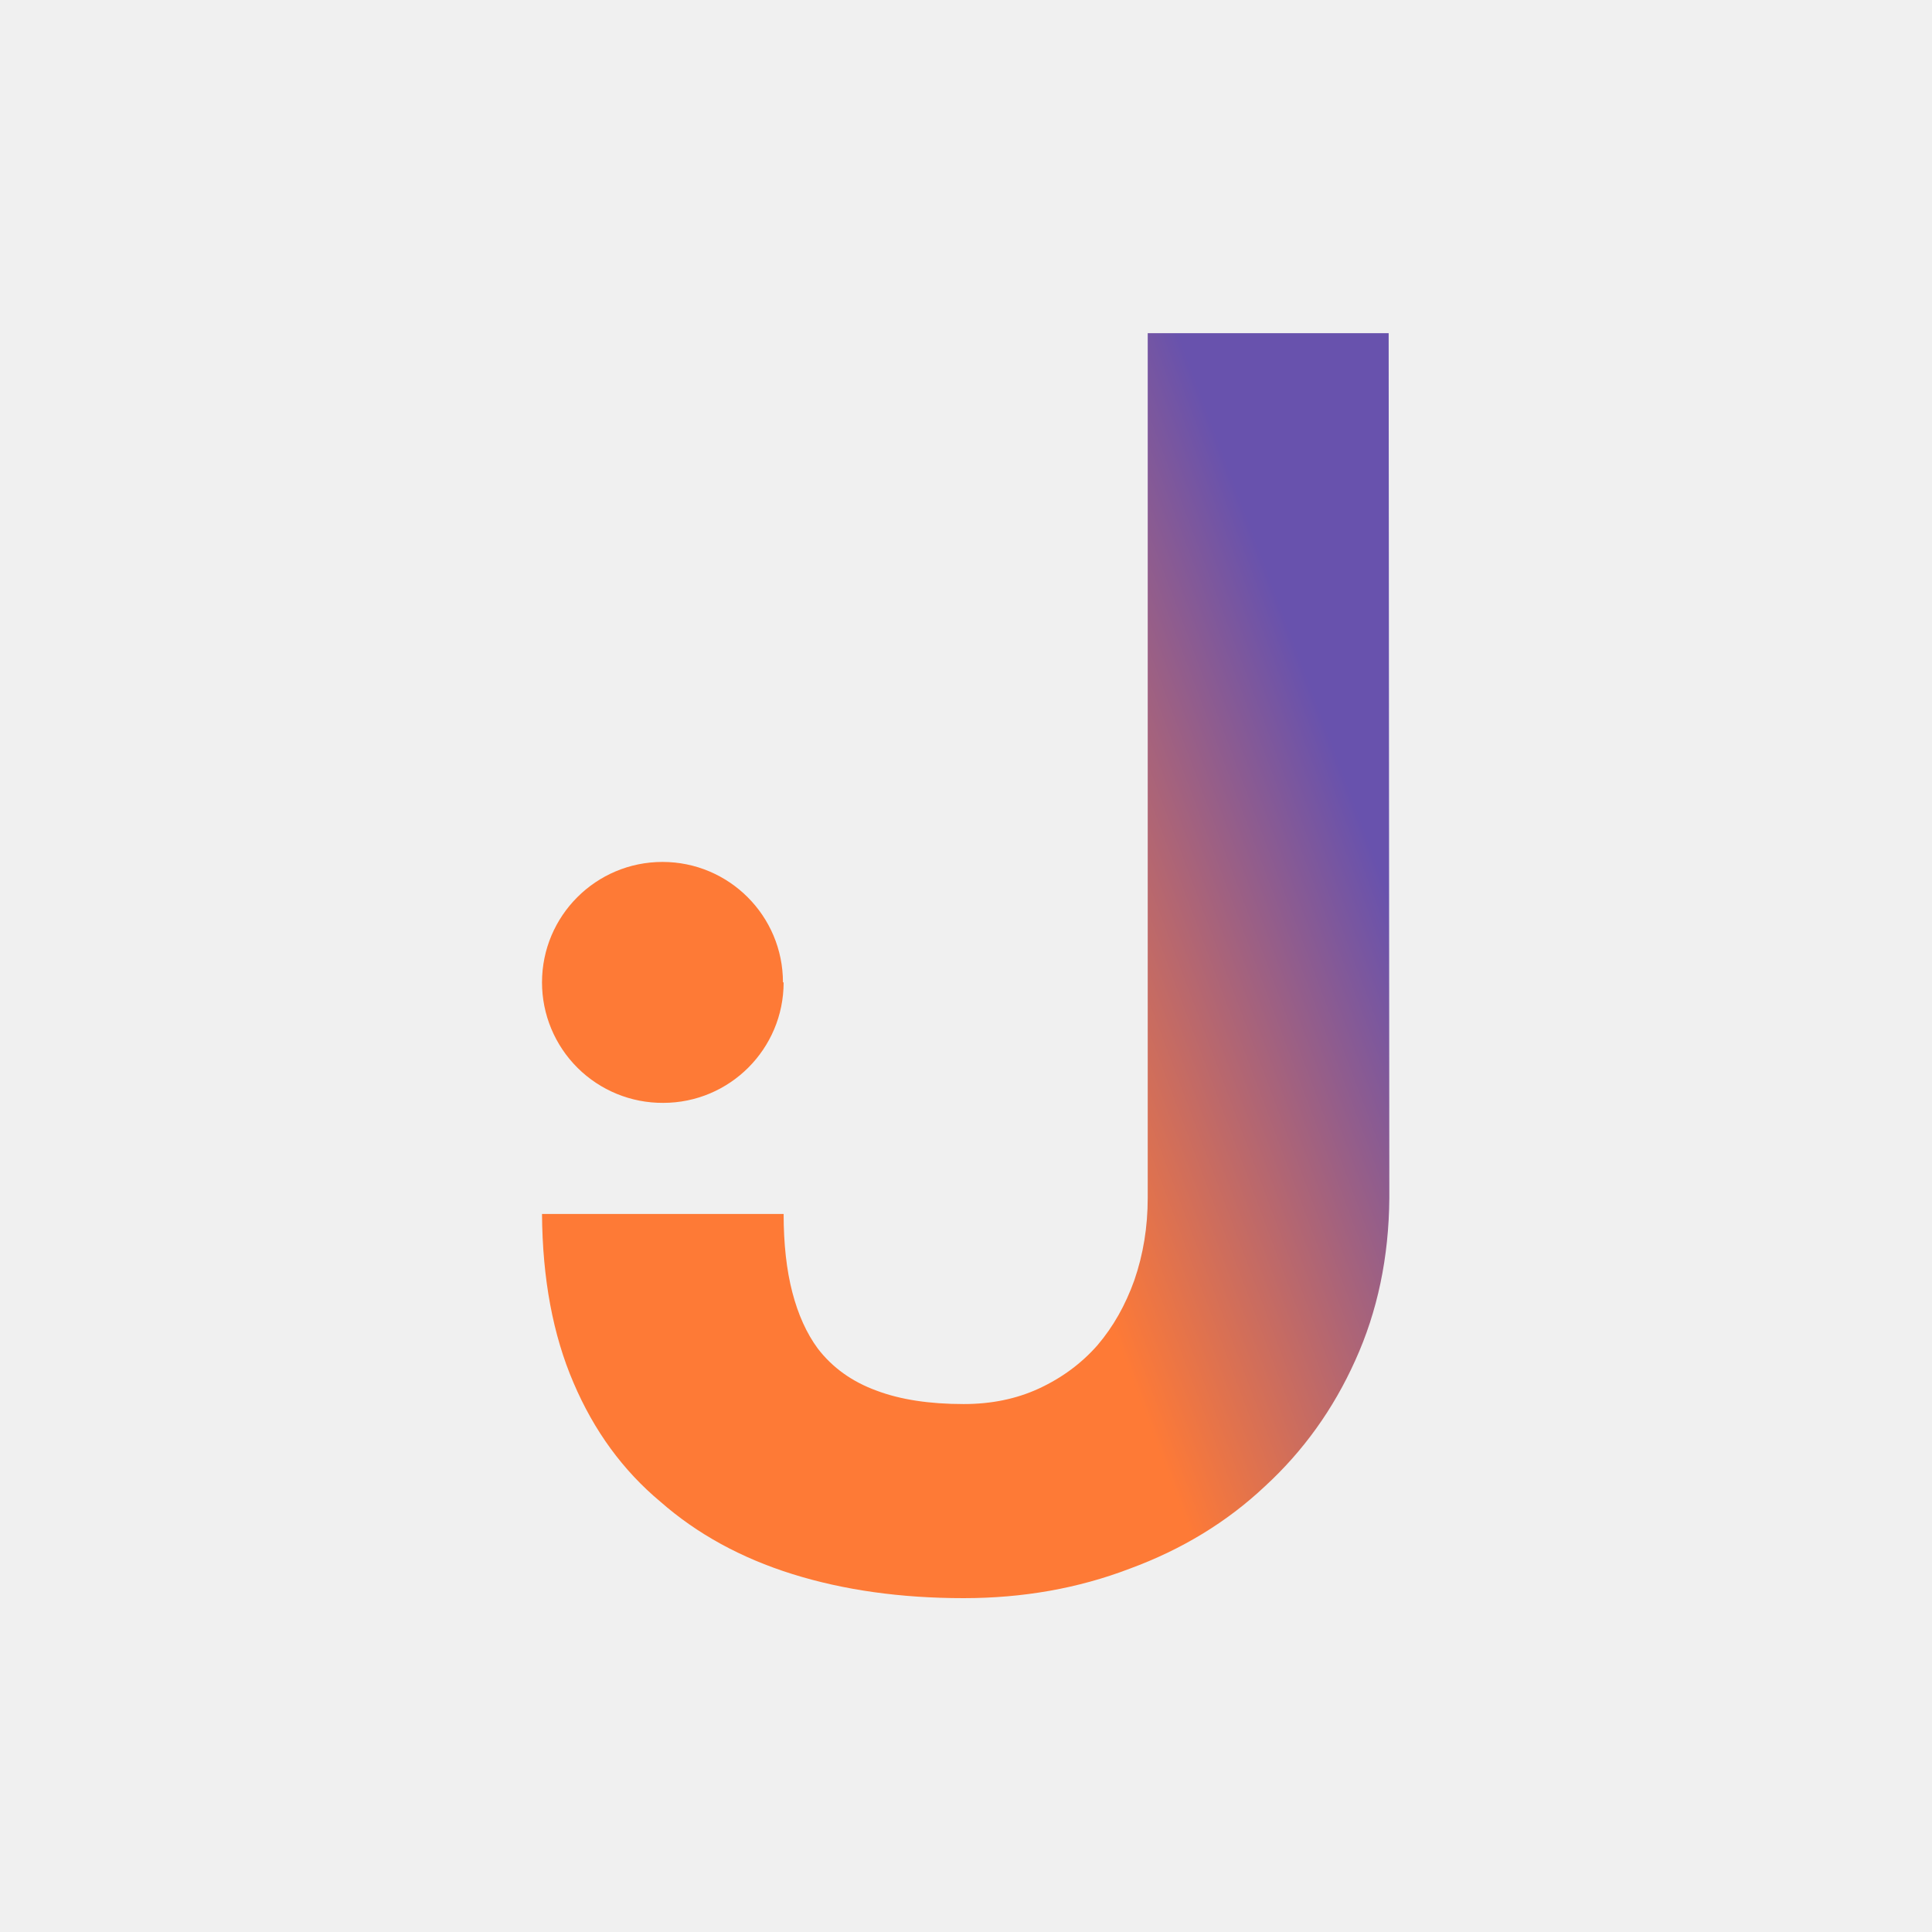
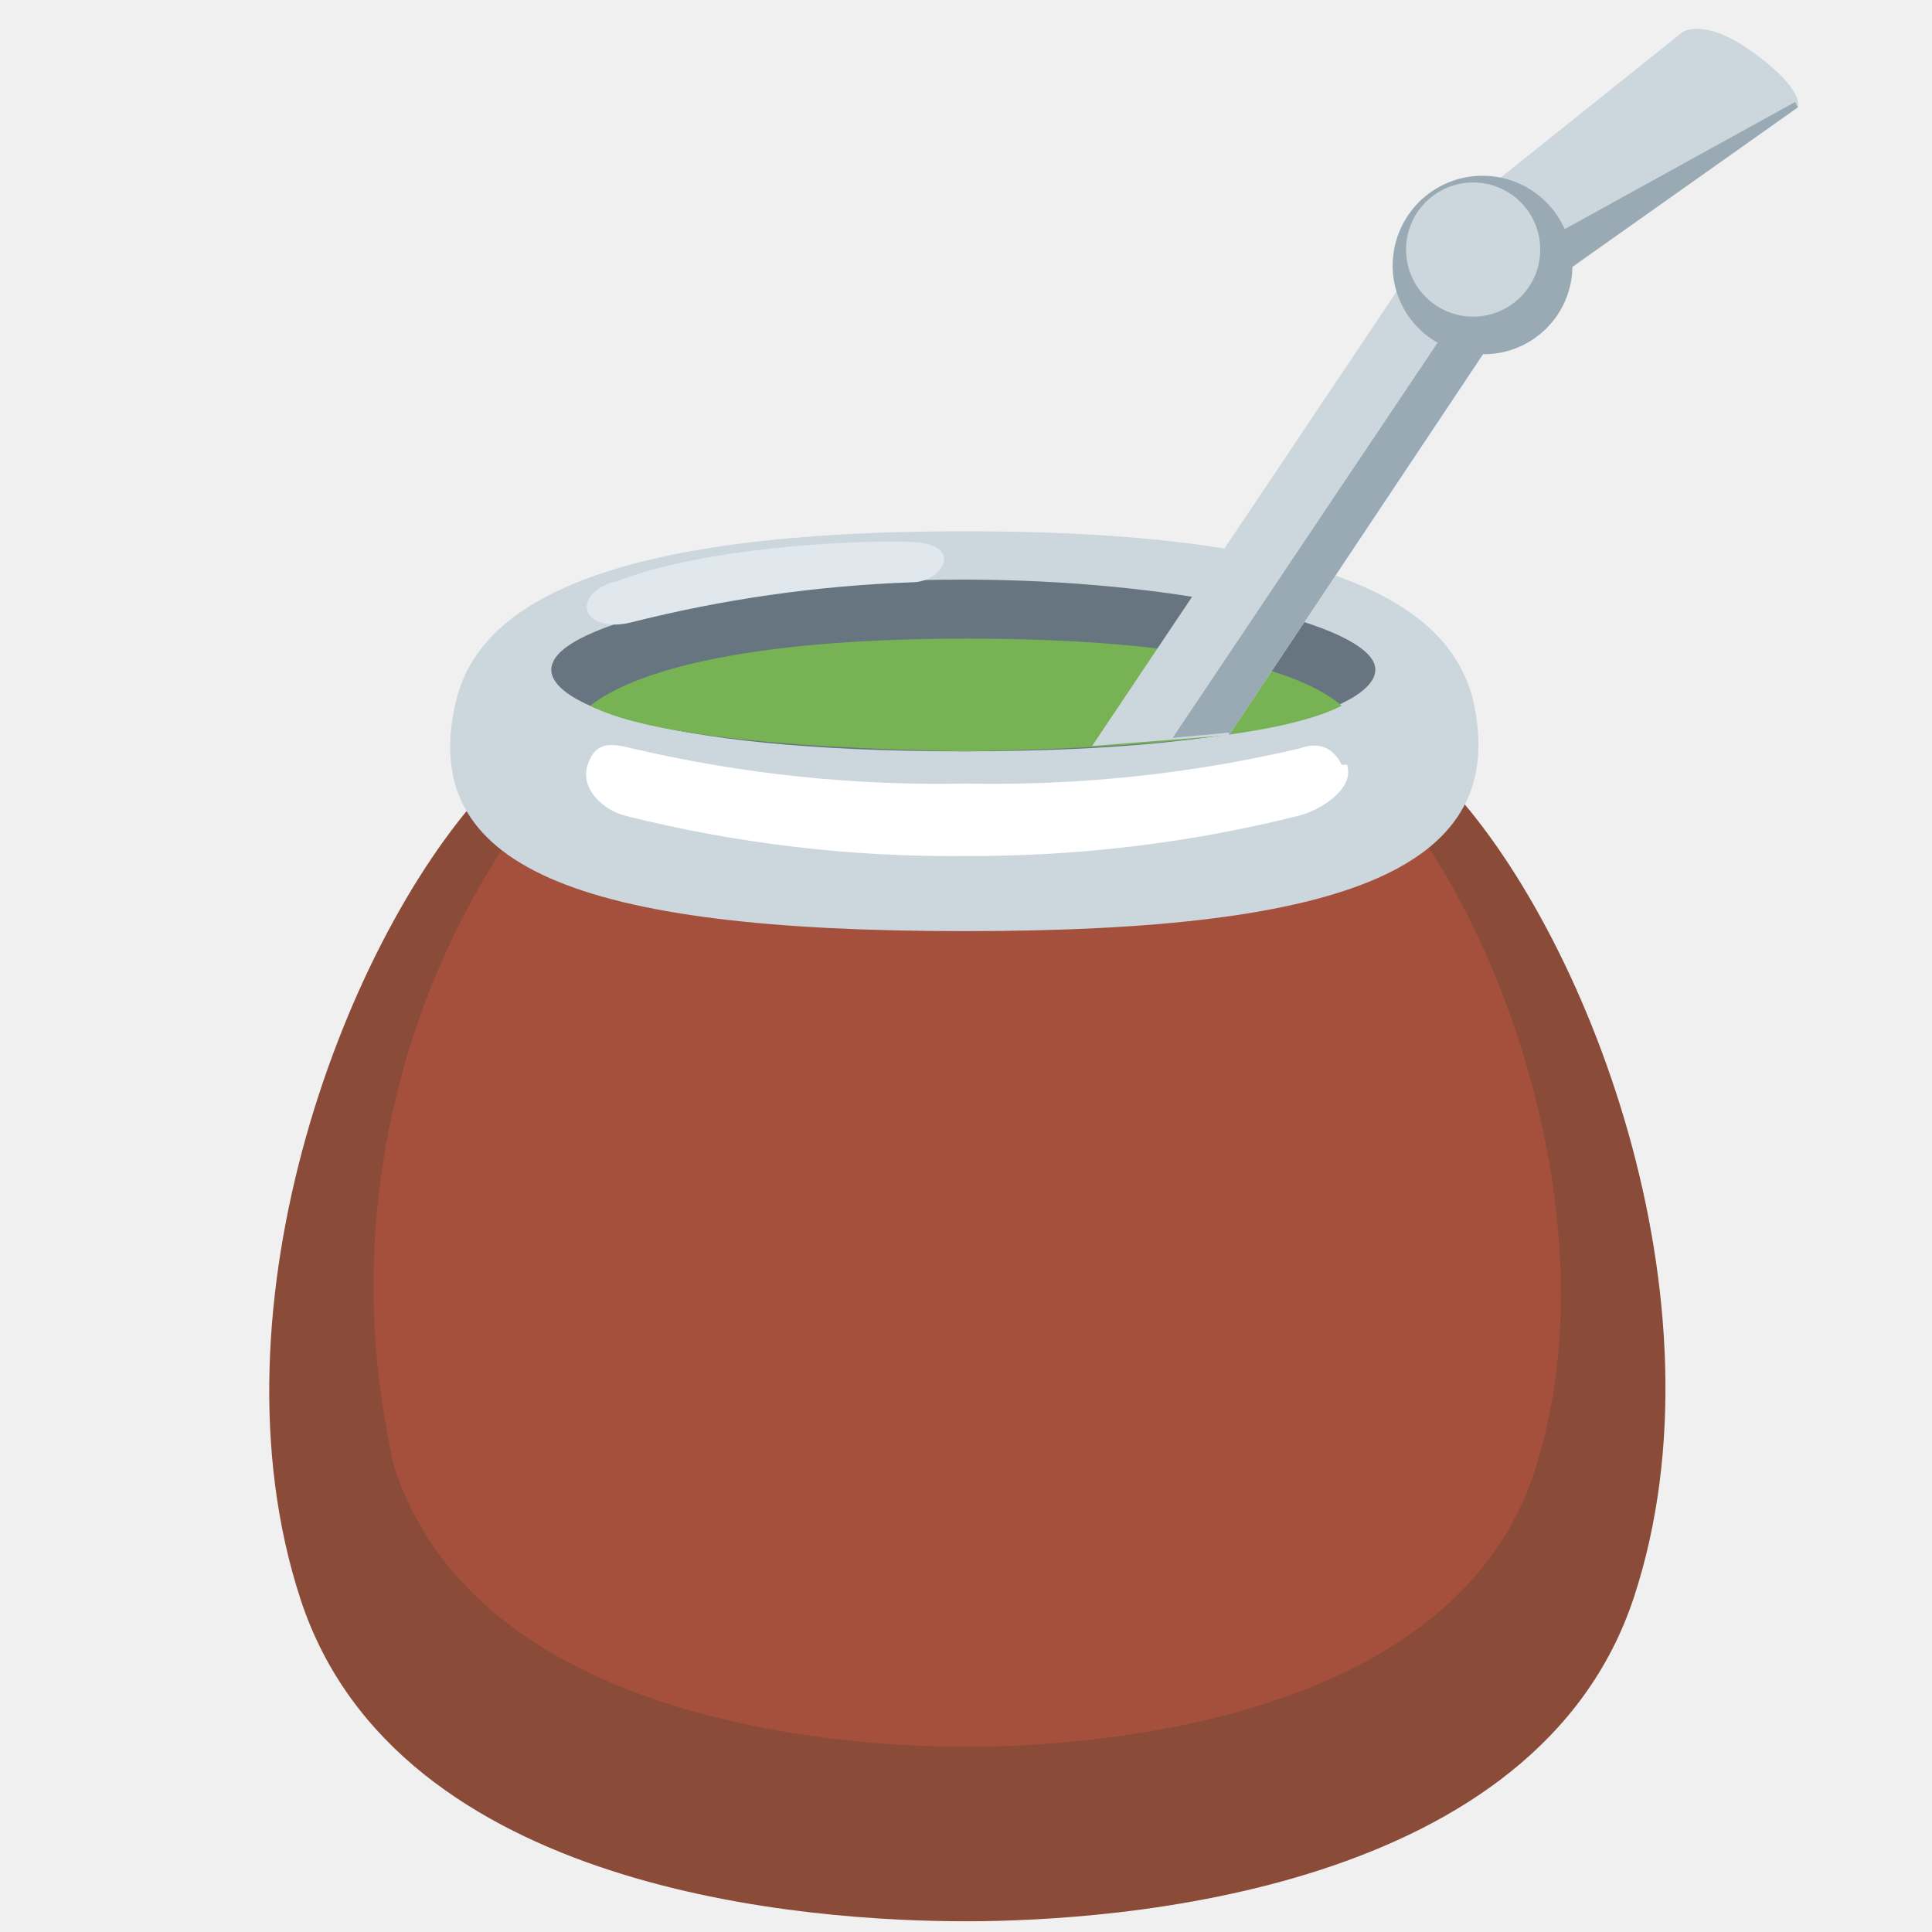
- <svg xmlns="http://www.w3.org/2000/svg" xmlns:xlink="http://www.w3.org/1999/xlink" version="1.2" viewBox="0 0 250 250">
-   <defs>
-     <linearGradient id="a">
-       <stop offset=".2" stop-color="#6852ad" />
-       <stop offset="1" stop-color="#fe7a36" />
-     </linearGradient>
-     <linearGradient xlink:href="#a" id="b" x1="211.9" x2="139.8" y1="133.3" y2="160.4" gradientUnits="userSpaceOnUse" />
-   </defs>
-   <g fill="url(#b)" stroke-width="1.5" font-size="288" font-weight="bold" transform="translate(16.7 16.7) scale(.86606)">
-     <path d="M152.2 30.5v129.2q0 6.5-2 12.3-2 5.6-5.5 9.7-3.6 4.1-8.8 6.5-5 2.3-11.2 2.3-7.7 0-13-2-5.5-2-8.8-6.3-2.5-3.4-3.8-8.4-1.3-5-1.3-11.7H61.7q.1 14.5 4.7 25.2 4.6 10.8 13 17.8 8.2 7.2 19.7 10.8 11.5 3.6 25.6 3.6 13.3 0 24.8-4.4 11.7-4.3 20.2-12.3 8.6-7.9 13.5-18.8 5-11 5.1-24.3l-.1-129.2Z" />
-     <path d="M97.8 127.5a18 18 0 0 1-18 18 18 18 0 0 1-18.1-18 18 18 0 0 1 18-18 18 18 0 0 1 18 18z" />
-   </g>
+ <svg xmlns="http://www.w3.org/2000/svg" width="78px" height="78px" viewBox="0 0 2.16 2.16" aria-hidden="true" role="img" class="iconify iconify--twemoji" preserveAspectRatio="xMidYMid meet">
+   <path fill="#8A4B38" d="M1.611 0.876C1.506 0.768 1.293 0.768 1.08 0.768s-0.426 0 -0.531 0.108C0.39 1.041 0.228 1.458 0.336 1.788s0.573 0.36 0.744 0.36S1.719 2.115 1.827 1.785 1.773 1.038 1.614 0.873" />
+   <path fill="#A5503C" d="M1.536 0.864C1.446 0.771 1.263 0.771 1.08 0.771s-0.363 0 -0.456 0.093a0.9 0.9 0 0 0 -0.183 0.777C0.534 1.923 0.933 1.953 1.08 1.953S1.626 1.923 1.716 1.644 1.671 1.005 1.533 0.867" />
+   <path fill="#CCD6DD" d="M1.647 0.783C1.623 0.687 1.512 0.594 1.08 0.594H1.077C0.648 0.594 0.534 0.687 0.51 0.783 0.465 0.969 0.645 1.041 1.077 1.041H1.08C1.509 1.041 1.689 0.969 1.647 0.783" />
+   <path fill="#66757F" d="M1.536 0.741C1.554 0.783 1.425 0.84 1.077 0.84S0.6 0.783 0.618 0.741C0.636 0.693 0.849 0.648 1.077 0.648s0.438 0.045 0.459 0.093" />
+   <path fill="#77B255" d="M0.66 0.789Q0.747 0.834 1.08 0.84 1.413 0.834 1.5 0.789C1.455 0.75 1.335 0.714 1.08 0.714S0.705 0.753 0.66 0.789" />
+   <path fill="#FFF" d="M1.5 0.855Q1.485 0.825 1.452 0.837A1.5 1.5 0 0 1 1.08 0.876 1.5 1.5 0 0 1 0.708 0.837C0.684 0.831 0.666 0.828 0.657 0.855s0.018 0.051 0.042 0.057a1.5 1.5 0 0 0 0.384 0.045 1.5 1.5 0 0 0 0.369 -0.045C1.476 0.906 1.515 0.882 1.506 0.855" />
+   <path fill="#CCD6DD" d="M1.374 0.822 1.692 0.345 2.01 0.12S2.019 0.102 1.962 0.06 1.881 0.036 1.881 0.036l-0.27 0.216 -0.39 0.582z" />
+   <path fill="#99AAB5" d="M1.374 0.822 1.692 0.345 2.01 0.12 2.007 0.114 1.659 0.306 1.311 0.825 1.374 0.819" />
+   <path fill="#99AAB5" cx="27.617" cy="4.945" r="1.668" d="M1.758 0.297a0.099 0.099 0 0 1 -0.102 0.099 0.099 0.099 0 0 1 -0.099 -0.099 0.099 0.099 0 0 1 0.201 0" />
+   <path fill="#CCD6DD" d="M1.572 0.279a0.075 0.075 0 1 1 0.15 0 0.075 0.075 0 0 1 -0.15 0" />
+   <path fill="#E1E8ED" d="M0.687 0.651C0.783 0.612 0.96 0.603 1.02 0.606s0.033 0.045 0 0.045a1.5 1.5 0 0 0 -0.315 0.045C0.654 0.708 0.636 0.669 0.684 0.651" />
</svg>
